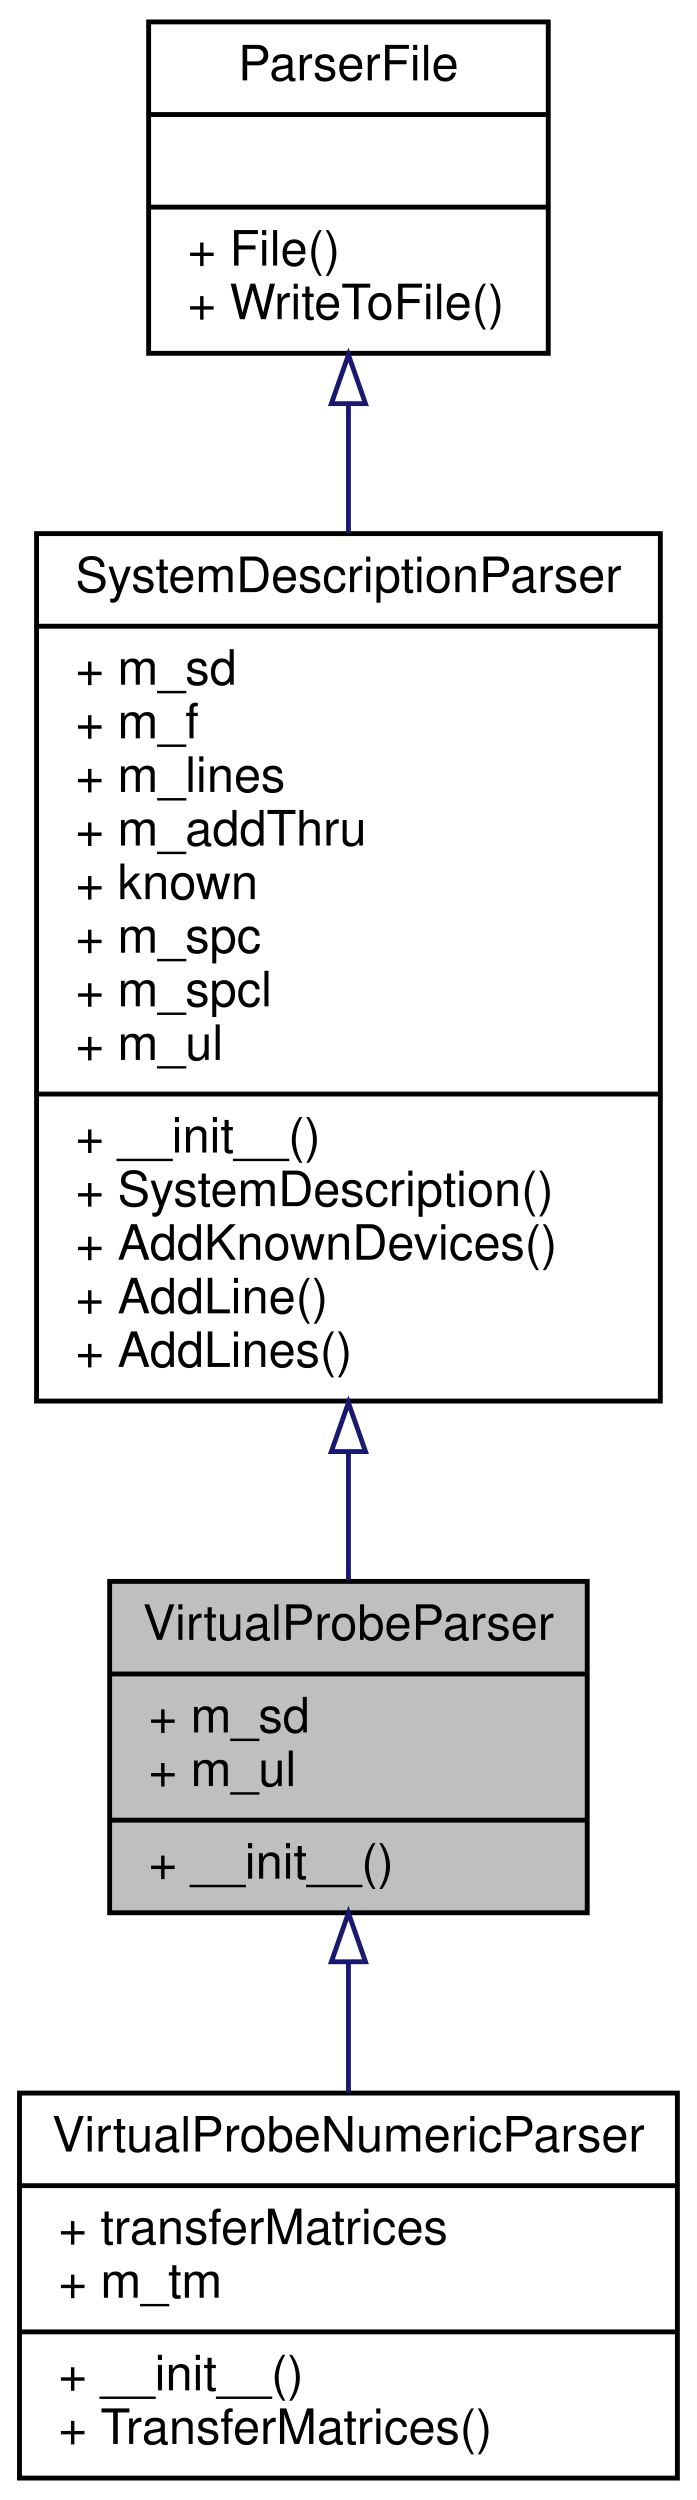
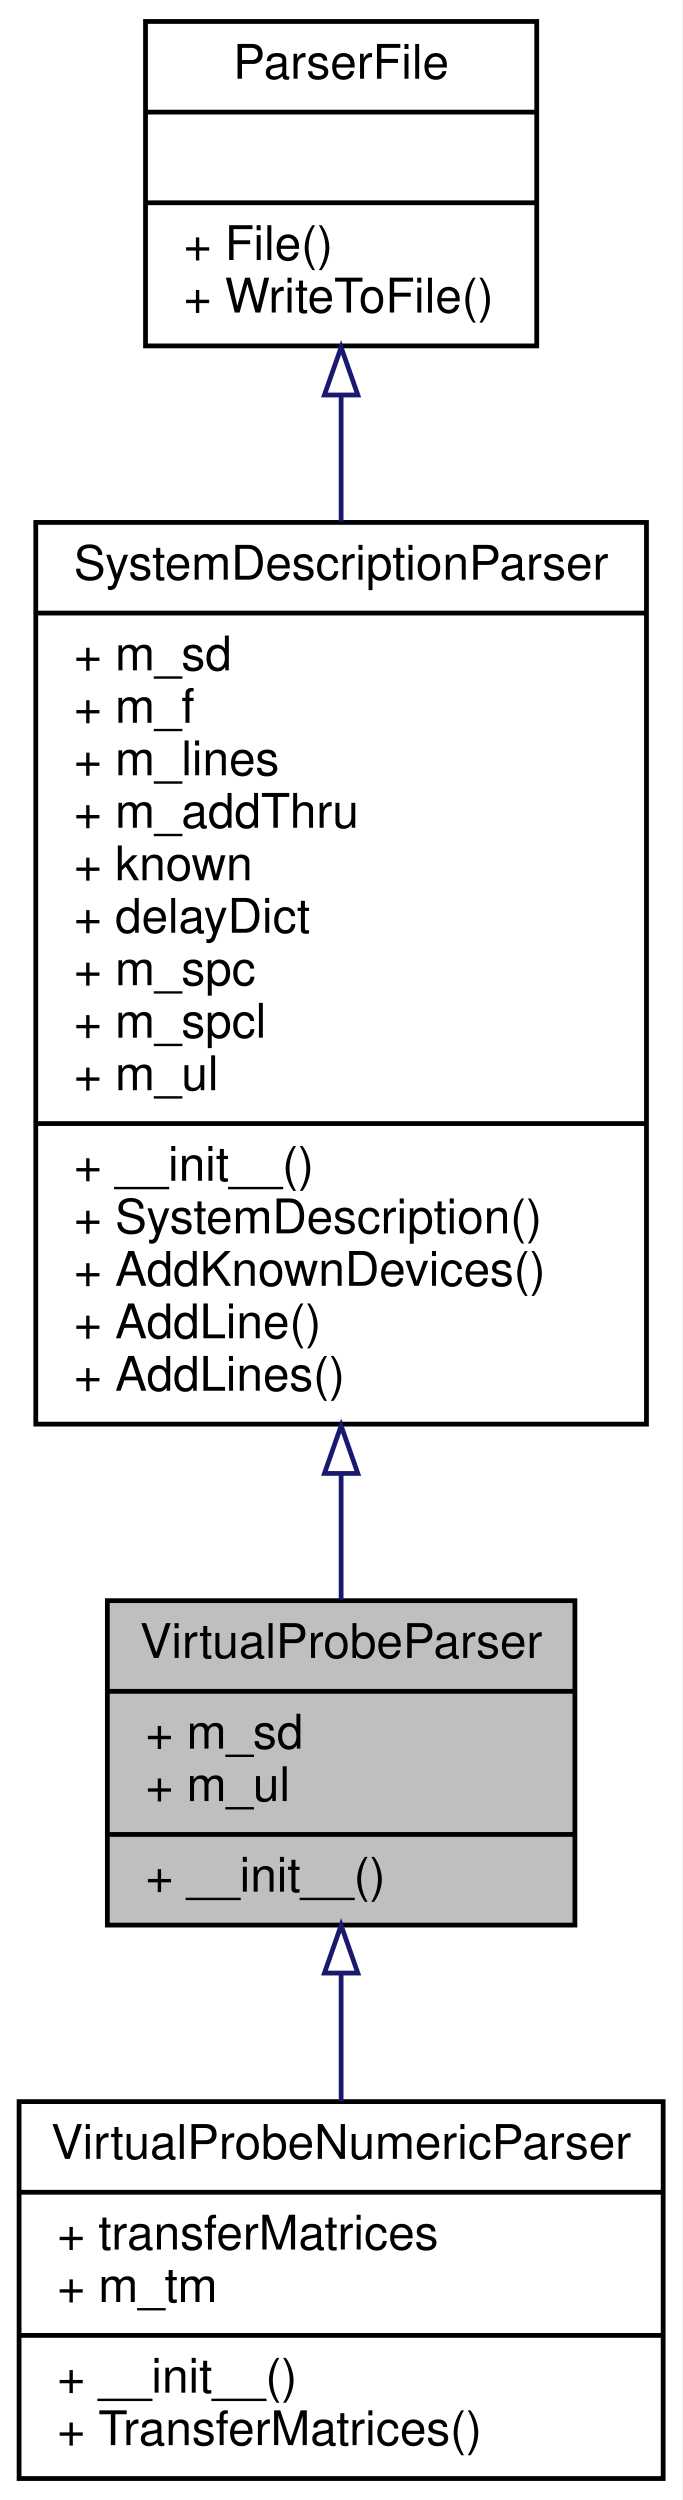
- <svg xmlns="http://www.w3.org/2000/svg" xmlns:xlink="http://www.w3.org/1999/xlink" width="143pt" height="513pt" viewBox="0.00 0.00 143.00 513.00">
-   <g id="graph0" class="graph" transform="scale(1 1) rotate(0) translate(4 509)">
-     <polygon fill="#ffffff" stroke="transparent" points="-4,4 -4,-509 139,-509 139,4 -4,4" />
+ <svg xmlns="http://www.w3.org/2000/svg" xmlns:xlink="http://www.w3.org/1999/xlink" width="143pt" height="524pt" viewBox="0.00 0.00 143.00 524.00">
+   <g id="graph0" class="graph" transform="scale(1 1) rotate(0) translate(4 520)">
+     <polygon fill="#ffffff" stroke="transparent" points="-4,4 -4,-520 139,-520 139,4 -4,4" />
    <g id="node1" class="node">
      <polygon fill="#bfbfbf" stroke="#000000" points="18.5,-116.5 18.5,-184.5 116.5,-184.5 116.5,-116.5 18.5,-116.5" />
      <text text-anchor="middle" x="67.5" y="-172.5" font-family="Helvetica,sans-Serif" font-size="10.00" fill="#000000">VirtualProbeParser</text>
      <polyline fill="none" stroke="#000000" points="18.5,-165.5 116.5,-165.5 " />
      <text text-anchor="start" x="26.5" y="-153.5" font-family="Helvetica,sans-Serif" font-size="10.00" fill="#000000">+ m_sd</text>
      <text text-anchor="start" x="26.5" y="-142.5" font-family="Helvetica,sans-Serif" font-size="10.00" fill="#000000">+ m_ul</text>
      <polyline fill="none" stroke="#000000" points="18.5,-135.5 116.5,-135.5 " />
      <text text-anchor="start" x="26.5" y="-123.5" font-family="Helvetica,sans-Serif" font-size="10.00" fill="#000000">+ __init__()</text>
    </g>
    <g id="node4" class="node">
      <g id="a_node4">
        <a xlink:href="classSignalIntegrity_1_1Lib_1_1Parsers_1_1VirtualProbeNumericParser_1_1VirtualProbeNumericParser.xhtml" target="_top" xlink:title="performs numeric virtual probing from netlists ">
          <polygon fill="#ffffff" stroke="#000000" points="0,-.5 0,-79.5 135,-79.5 135,-.5 0,-.5" />
          <text text-anchor="middle" x="67.5" y="-67.5" font-family="Helvetica,sans-Serif" font-size="10.00" fill="#000000">VirtualProbeNumericParser</text>
          <polyline fill="none" stroke="#000000" points="0,-60.5 135,-60.5 " />
          <text text-anchor="start" x="8" y="-48.5" font-family="Helvetica,sans-Serif" font-size="10.00" fill="#000000">+ transferMatrices</text>
          <text text-anchor="start" x="8" y="-37.5" font-family="Helvetica,sans-Serif" font-size="10.00" fill="#000000">+ m_tm</text>
          <polyline fill="none" stroke="#000000" points="0,-30.5 135,-30.5 " />
          <text text-anchor="start" x="8" y="-18.5" font-family="Helvetica,sans-Serif" font-size="10.00" fill="#000000">+ __init__()</text>
          <text text-anchor="start" x="8" y="-7.5" font-family="Helvetica,sans-Serif" font-size="10.00" fill="#000000">+ TransferMatrices()</text>
        </a>
      </g>
    </g>
    <g id="edge3" class="edge">
      <path fill="none" stroke="#191970" d="M67.5,-106.304C67.5,-97.463 67.5,-88.229 67.5,-79.557" />
      <polygon fill="none" stroke="#191970" points="64,-106.445 67.5,-116.445 71,-106.445 64,-106.445" />
    </g>
    <g id="node2" class="node">
      <g id="a_node2">
        <a xlink:href="classSignalIntegrity_1_1Lib_1_1Parsers_1_1SystemDescriptionParser_1_1SystemDescriptionParser.xhtml" target="_top" xlink:title="Parses netlists and produces system descriptions. ">
-           <polygon fill="#ffffff" stroke="#000000" points="3.5,-221.5 3.5,-399.5 131.5,-399.5 131.5,-221.5 3.5,-221.5" />
-           <text text-anchor="middle" x="67.5" y="-387.5" font-family="Helvetica,sans-Serif" font-size="10.00" fill="#000000">SystemDescriptionParser</text>
-           <polyline fill="none" stroke="#000000" points="3.5,-380.5 131.5,-380.5 " />
-           <text text-anchor="start" x="11.5" y="-368.5" font-family="Helvetica,sans-Serif" font-size="10.00" fill="#000000">+ m_sd</text>
-           <text text-anchor="start" x="11.5" y="-357.5" font-family="Helvetica,sans-Serif" font-size="10.00" fill="#000000">+ m_f</text>
-           <text text-anchor="start" x="11.5" y="-346.5" font-family="Helvetica,sans-Serif" font-size="10.00" fill="#000000">+ m_lines</text>
-           <text text-anchor="start" x="11.5" y="-335.5" font-family="Helvetica,sans-Serif" font-size="10.00" fill="#000000">+ m_addThru</text>
-           <text text-anchor="start" x="11.5" y="-324.5" font-family="Helvetica,sans-Serif" font-size="10.00" fill="#000000">+ known</text>
+           <polygon fill="#ffffff" stroke="#000000" points="3.5,-221.5 3.5,-410.5 131.5,-410.5 131.5,-221.5 3.5,-221.5" />
+           <text text-anchor="middle" x="67.5" y="-398.5" font-family="Helvetica,sans-Serif" font-size="10.00" fill="#000000">SystemDescriptionParser</text>
+           <polyline fill="none" stroke="#000000" points="3.5,-391.5 131.5,-391.5 " />
+           <text text-anchor="start" x="11.5" y="-379.5" font-family="Helvetica,sans-Serif" font-size="10.00" fill="#000000">+ m_sd</text>
+           <text text-anchor="start" x="11.5" y="-368.5" font-family="Helvetica,sans-Serif" font-size="10.00" fill="#000000">+ m_f</text>
+           <text text-anchor="start" x="11.5" y="-357.5" font-family="Helvetica,sans-Serif" font-size="10.00" fill="#000000">+ m_lines</text>
+           <text text-anchor="start" x="11.5" y="-346.5" font-family="Helvetica,sans-Serif" font-size="10.00" fill="#000000">+ m_addThru</text>
+           <text text-anchor="start" x="11.5" y="-335.5" font-family="Helvetica,sans-Serif" font-size="10.00" fill="#000000">+ known</text>
+           <text text-anchor="start" x="11.5" y="-324.5" font-family="Helvetica,sans-Serif" font-size="10.00" fill="#000000">+ delayDict</text>
          <text text-anchor="start" x="11.5" y="-313.5" font-family="Helvetica,sans-Serif" font-size="10.00" fill="#000000">+ m_spc</text>
          <text text-anchor="start" x="11.5" y="-302.5" font-family="Helvetica,sans-Serif" font-size="10.00" fill="#000000">+ m_spcl</text>
          <text text-anchor="start" x="11.5" y="-291.5" font-family="Helvetica,sans-Serif" font-size="10.00" fill="#000000">+ m_ul</text>
          <polyline fill="none" stroke="#000000" points="3.5,-284.5 131.5,-284.5 " />
          <text text-anchor="start" x="11.5" y="-272.5" font-family="Helvetica,sans-Serif" font-size="10.00" fill="#000000">+ __init__()</text>
          <text text-anchor="start" x="11.5" y="-261.5" font-family="Helvetica,sans-Serif" font-size="10.00" fill="#000000">+ SystemDescription()</text>
          <text text-anchor="start" x="11.5" y="-250.5" font-family="Helvetica,sans-Serif" font-size="10.00" fill="#000000">+ AddKnownDevices()</text>
          <text text-anchor="start" x="11.5" y="-239.5" font-family="Helvetica,sans-Serif" font-size="10.00" fill="#000000">+ AddLine()</text>
          <text text-anchor="start" x="11.5" y="-228.5" font-family="Helvetica,sans-Serif" font-size="10.00" fill="#000000">+ AddLines()</text>
        </a>
      </g>
    </g>
    <g id="edge1" class="edge">
-       <path fill="none" stroke="#191970" d="M67.5,-210.971C67.5,-201.708 67.5,-192.816 67.5,-184.836" />
-       <polygon fill="none" stroke="#191970" points="64,-211.144 67.5,-221.144 71,-211.144 64,-211.144" />
+       <path fill="none" stroke="#191970" d="M67.5,-210.918C67.5,-201.598 67.5,-192.687 67.5,-184.707" />
+       <polygon fill="none" stroke="#191970" points="64,-211.167 67.5,-221.167 71,-211.167 64,-211.167" />
    </g>
    <g id="node3" class="node">
      <g id="a_node3">
        <a xlink:href="classSignalIntegrity_1_1Lib_1_1Parsers_1_1ParserFile_1_1ParserFile.xhtml" target="_top" xlink:title="file handling base class for parsers ">
-           <polygon fill="#ffffff" stroke="#000000" points="26.5,-436.5 26.5,-504.5 108.5,-504.5 108.5,-436.5 26.5,-436.5" />
-           <text text-anchor="middle" x="67.5" y="-492.5" font-family="Helvetica,sans-Serif" font-size="10.00" fill="#000000">ParserFile</text>
-           <polyline fill="none" stroke="#000000" points="26.5,-485.5 108.5,-485.5 " />
-           <text text-anchor="middle" x="67.5" y="-473.5" font-family="Helvetica,sans-Serif" font-size="10.00" fill="#000000"> </text>
-           <polyline fill="none" stroke="#000000" points="26.5,-466.5 108.5,-466.5 " />
-           <text text-anchor="start" x="34.5" y="-454.5" font-family="Helvetica,sans-Serif" font-size="10.00" fill="#000000">+ File()</text>
-           <text text-anchor="start" x="34.5" y="-443.5" font-family="Helvetica,sans-Serif" font-size="10.00" fill="#000000">+ WriteToFile()</text>
+           <polygon fill="#ffffff" stroke="#000000" points="26.5,-447.5 26.5,-515.5 108.5,-515.5 108.5,-447.5 26.5,-447.5" />
+           <text text-anchor="middle" x="67.5" y="-503.5" font-family="Helvetica,sans-Serif" font-size="10.00" fill="#000000">ParserFile</text>
+           <polyline fill="none" stroke="#000000" points="26.5,-496.5 108.5,-496.5 " />
+           <text text-anchor="middle" x="67.5" y="-484.5" font-family="Helvetica,sans-Serif" font-size="10.00" fill="#000000"> </text>
+           <polyline fill="none" stroke="#000000" points="26.5,-477.5 108.5,-477.5 " />
+           <text text-anchor="start" x="34.5" y="-465.5" font-family="Helvetica,sans-Serif" font-size="10.00" fill="#000000">+ File()</text>
+           <text text-anchor="start" x="34.5" y="-454.5" font-family="Helvetica,sans-Serif" font-size="10.00" fill="#000000">+ WriteToFile()</text>
        </a>
      </g>
    </g>
    <g id="edge2" class="edge">
-       <path fill="none" stroke="#191970" d="M67.5,-426.028C67.5,-417.717 67.5,-408.765 67.5,-399.651" />
-       <polygon fill="none" stroke="#191970" points="64,-426.176 67.5,-436.176 71,-426.176 64,-426.176" />
+       <path fill="none" stroke="#191970" d="M67.5,-437.089C67.5,-428.794 67.5,-419.839 67.5,-410.685" />
+       <polygon fill="none" stroke="#191970" points="64,-437.208 67.5,-447.208 71,-437.208 64,-437.208" />
    </g>
  </g>
</svg>
